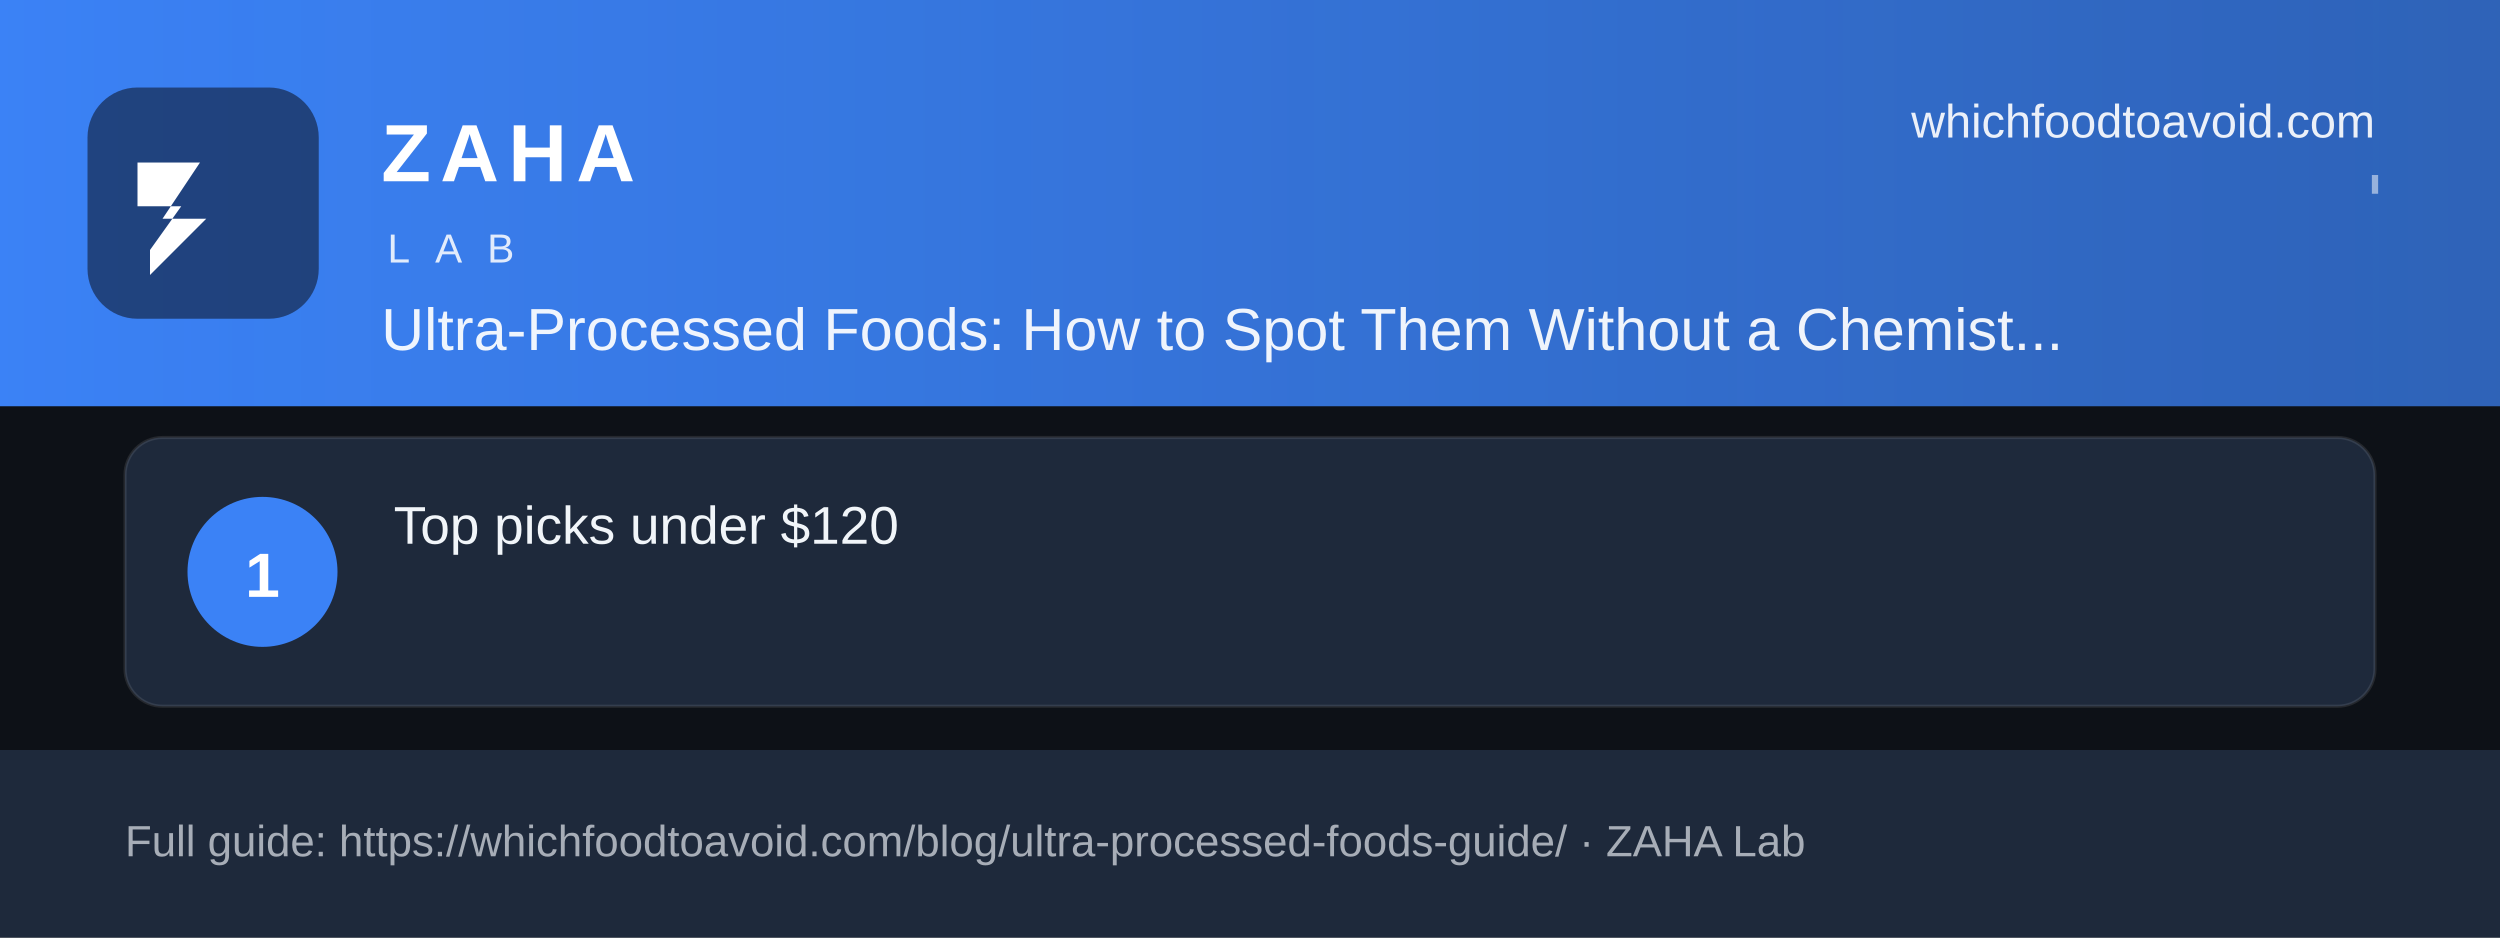
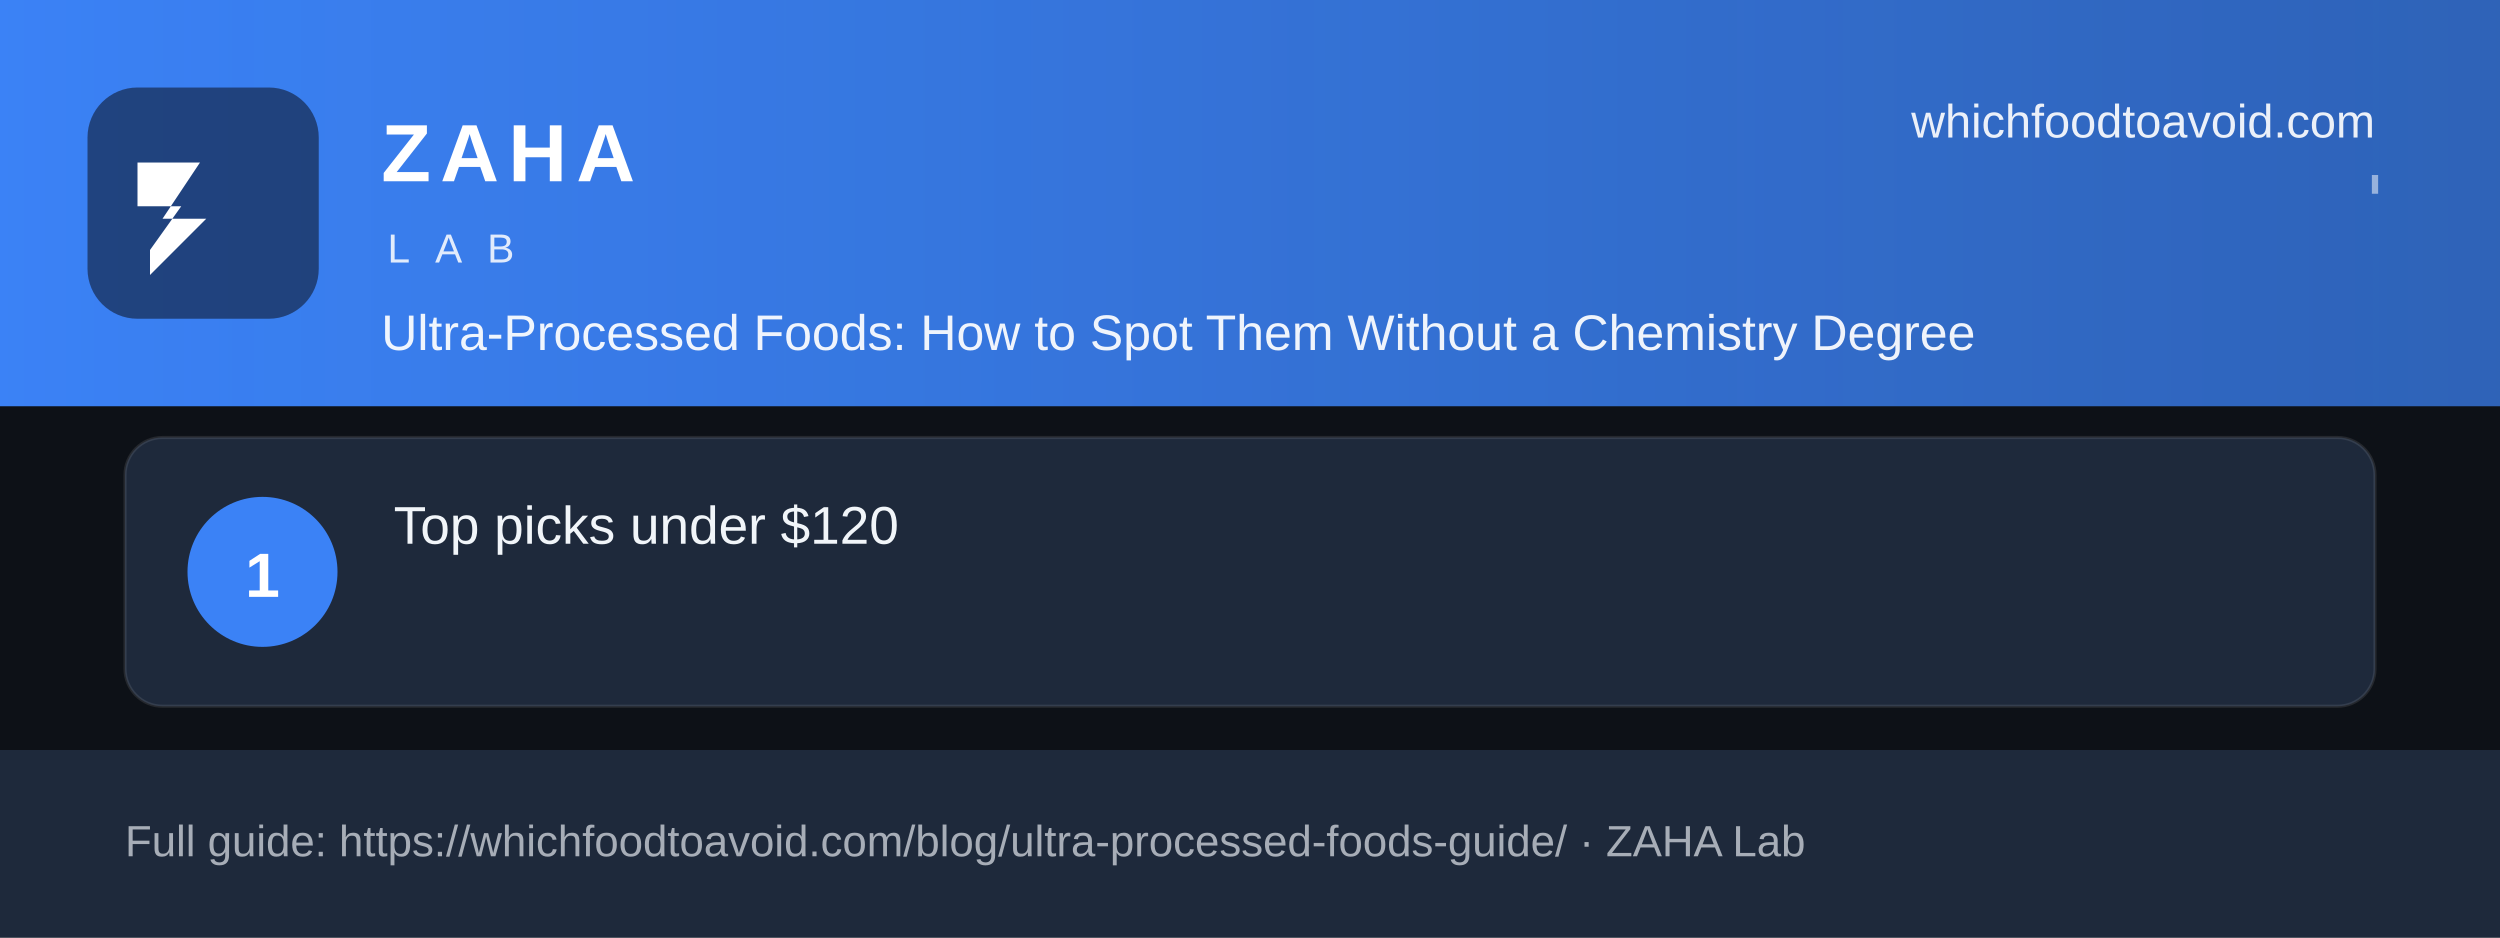
<svg xmlns="http://www.w3.org/2000/svg" width="800" height="300" viewBox="0 0 800 300" role="img" aria-label="Ultra-Processed Foods: How to Spot Them Without a Chemistry Degree, Which Food To Avoid infographic">
  <defs>
    <linearGradient id="hg" x1="0" y1="0" x2="1" y2="0">
      <stop offset="0" stop-color="#3b82f6" />
      <stop offset="1" stop-color="#3b82f6" stop-opacity="0.72" />
    </linearGradient>
  </defs>
  <rect width="800" height="300" fill="#0d1117" />
  <rect width="800" height="130" fill="url(#hg)" />
  <rect x="28" y="28" width="74" height="74" rx="16" fill="rgba(11,18,32,0.55)" />
  <path d="M44 52 L64 52 L52 70 L66 70 L48 88 L48 80 L58 66 L44 66 Z" fill="#ffffff" />
  <text x="122" y="58" font-family="Arial,Helvetica,sans-serif" font-size="26" font-weight="800" letter-spacing="3" fill="#ffffff">ZAHA</text>
  <text x="124" y="84" font-family="Arial,Helvetica,sans-serif" font-size="13" font-weight="300" letter-spacing="8" fill="rgba(255,255,255,0.85)">LAB</text>
  <text x="760" y="44" font-family="Arial,Helvetica,sans-serif" font-size="15" fill="rgba(255,255,255,0.9)" text-anchor="end">whichfoodtoavoid.com</text>
  <line x1="760" y1="56" x2="760" y2="62" stroke="rgba(255,255,255,0.5)" stroke-width="2" />
-   <text x="122" y="112" font-family="Arial,Helvetica,sans-serif" font-size="19" fill="rgba(255,255,255,0.92)">Ultra-Processed Foods: How to Spot Them Without a Chemist...</text>
+   <text x="122" y="112" font-family="Arial,Helvetica,sans-serif" font-size="16" fill="rgba(255,255,255,0.92)">Ultra-Processed Foods: How to Spot Them Without a Chemistry Degree</text>
  <rect x="40" y="140" width="720" height="86" rx="12" fill="#1e293b" stroke="rgba(255,255,255,0.10)" />
  <circle cx="84" cy="183" r="24" fill="#3b82f6" />
  <text x="84" y="191" font-family="Arial,Helvetica,sans-serif" font-size="20" font-weight="bold" fill="#ffffff" text-anchor="middle">1</text>
  <text x="126" y="174" font-family="Arial,Helvetica,sans-serif" font-size="17" fill="#f1f5f9">Top picks under $120</text>
  <rect x="0" y="240" width="800" height="60" fill="#1e293b" />
  <text x="40" y="274" font-family="Arial,Helvetica,sans-serif" font-size="14" fill="#f1f5f9" opacity="0.65">Full guide: https://whichfoodtoavoid.com/blog/ultra-processed-foods-guide/ · ZAHA Lab</text>
</svg>
